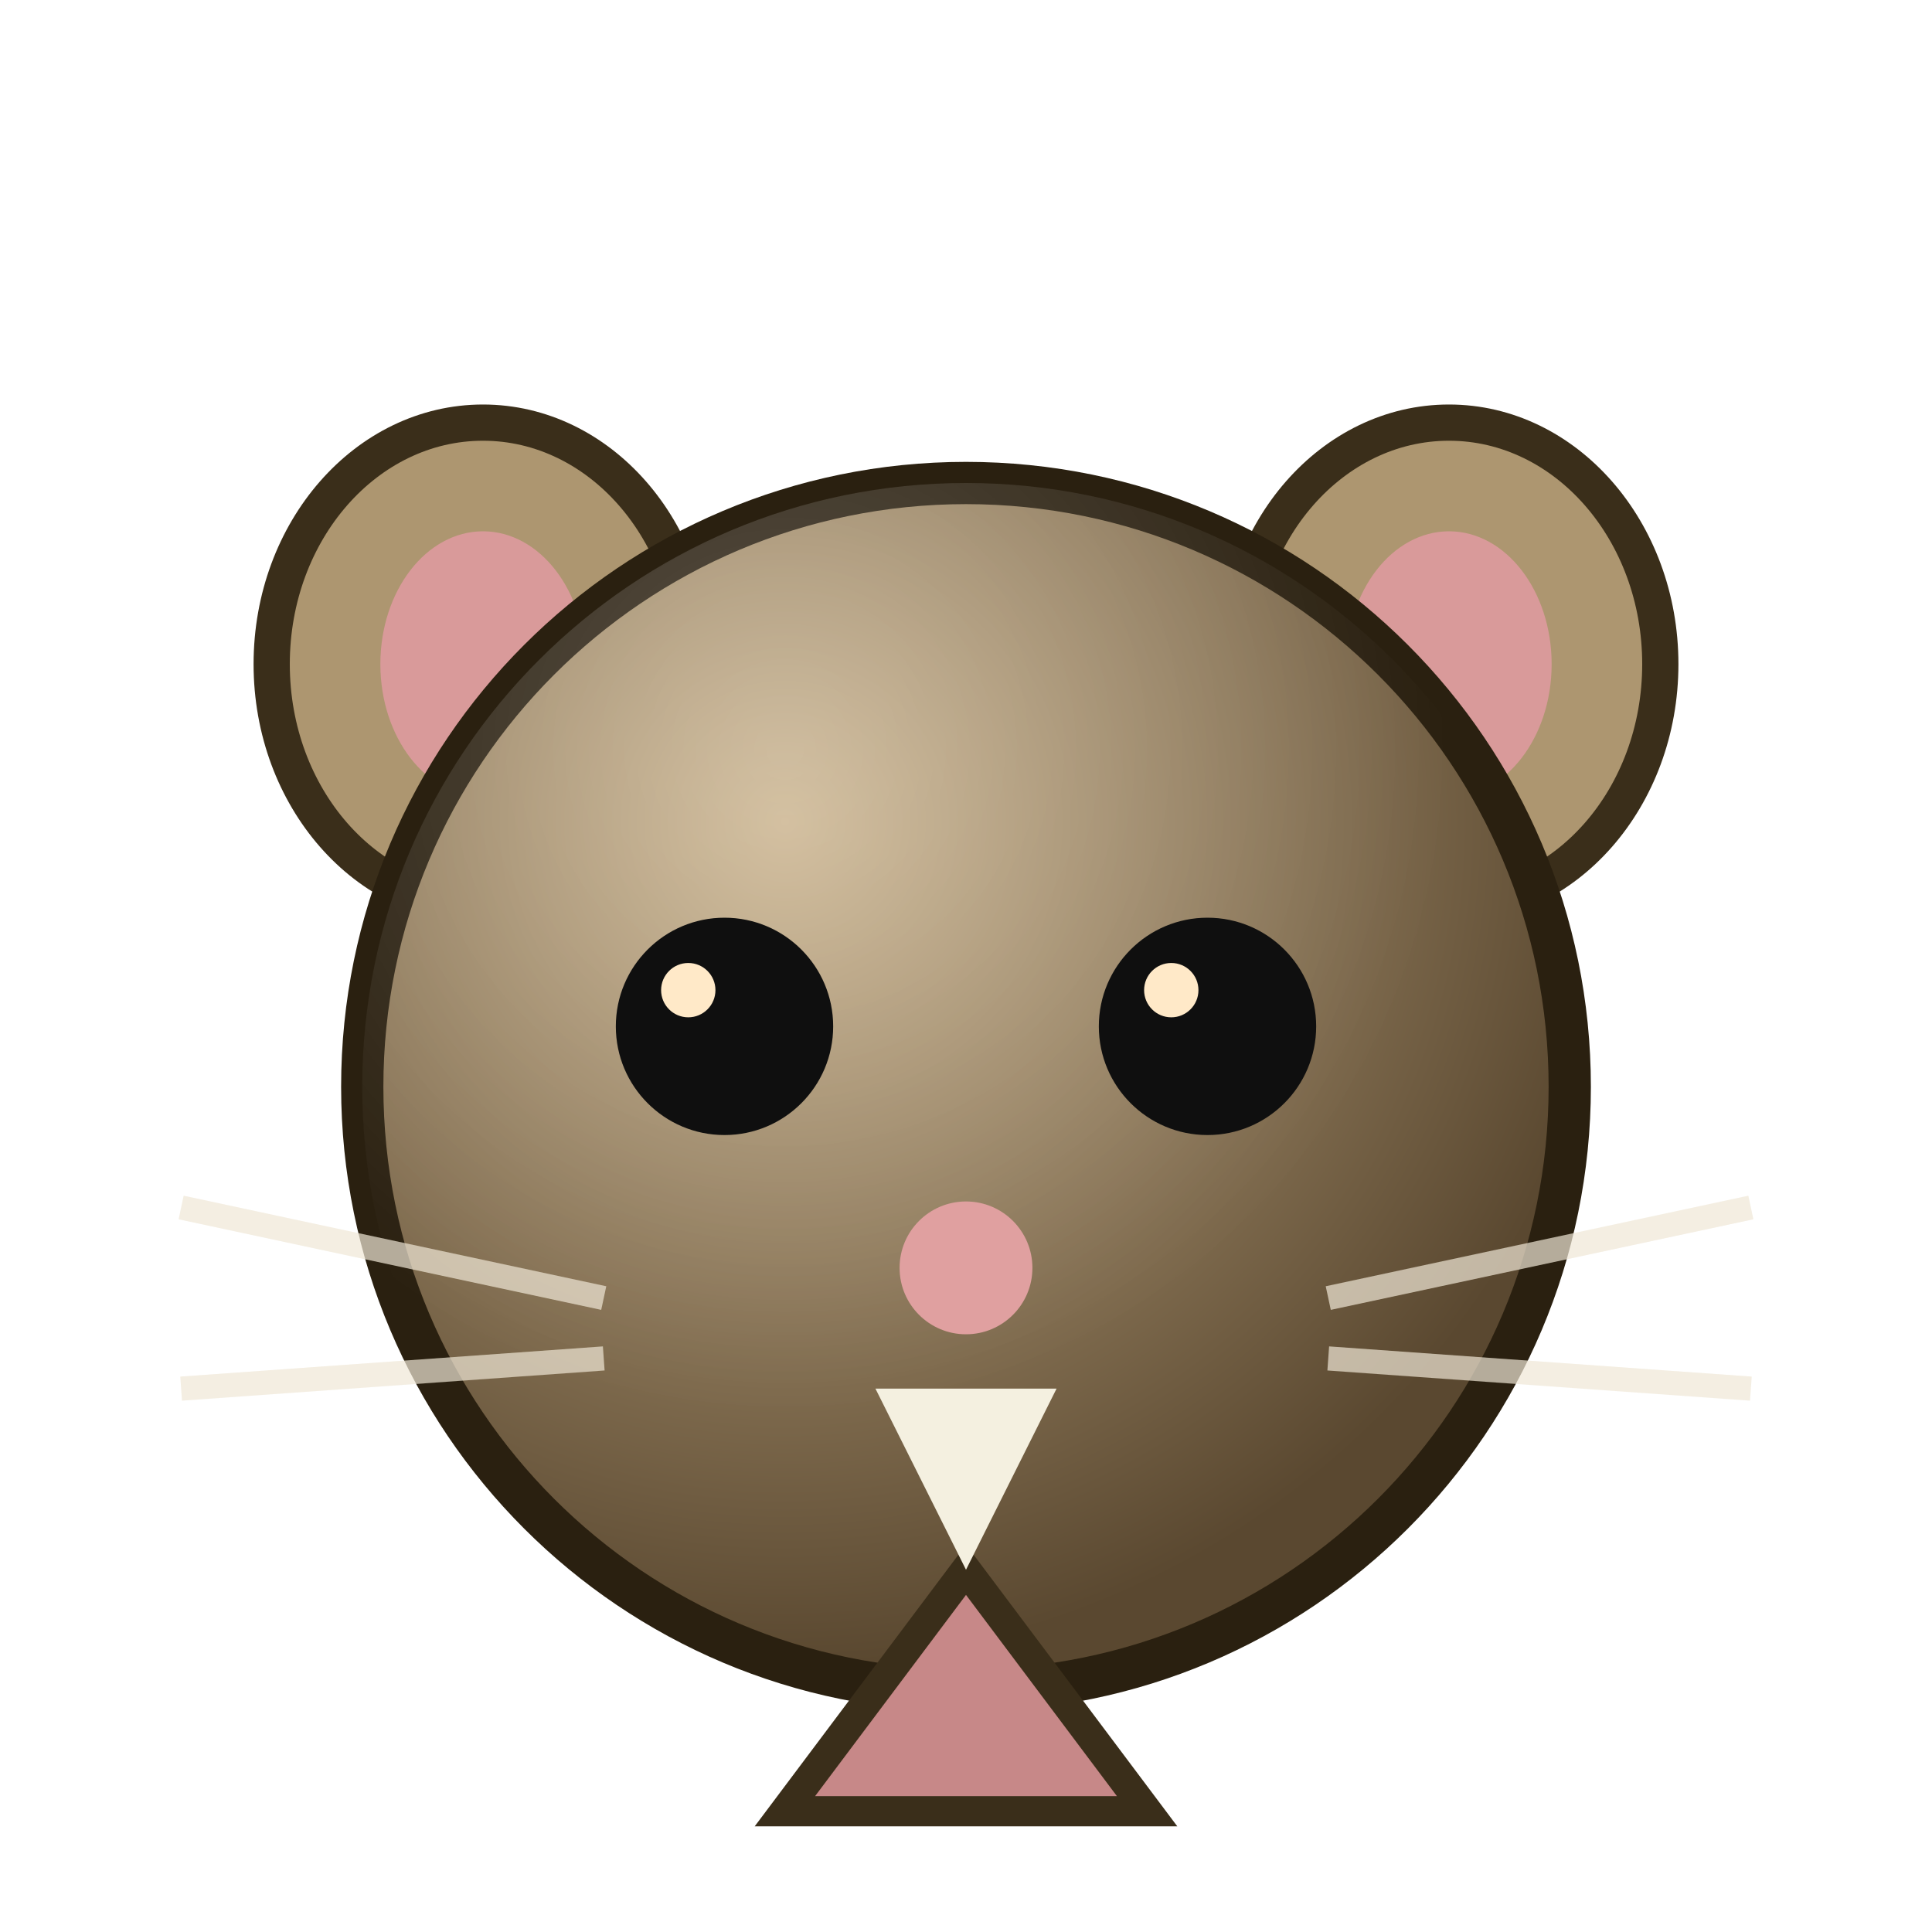
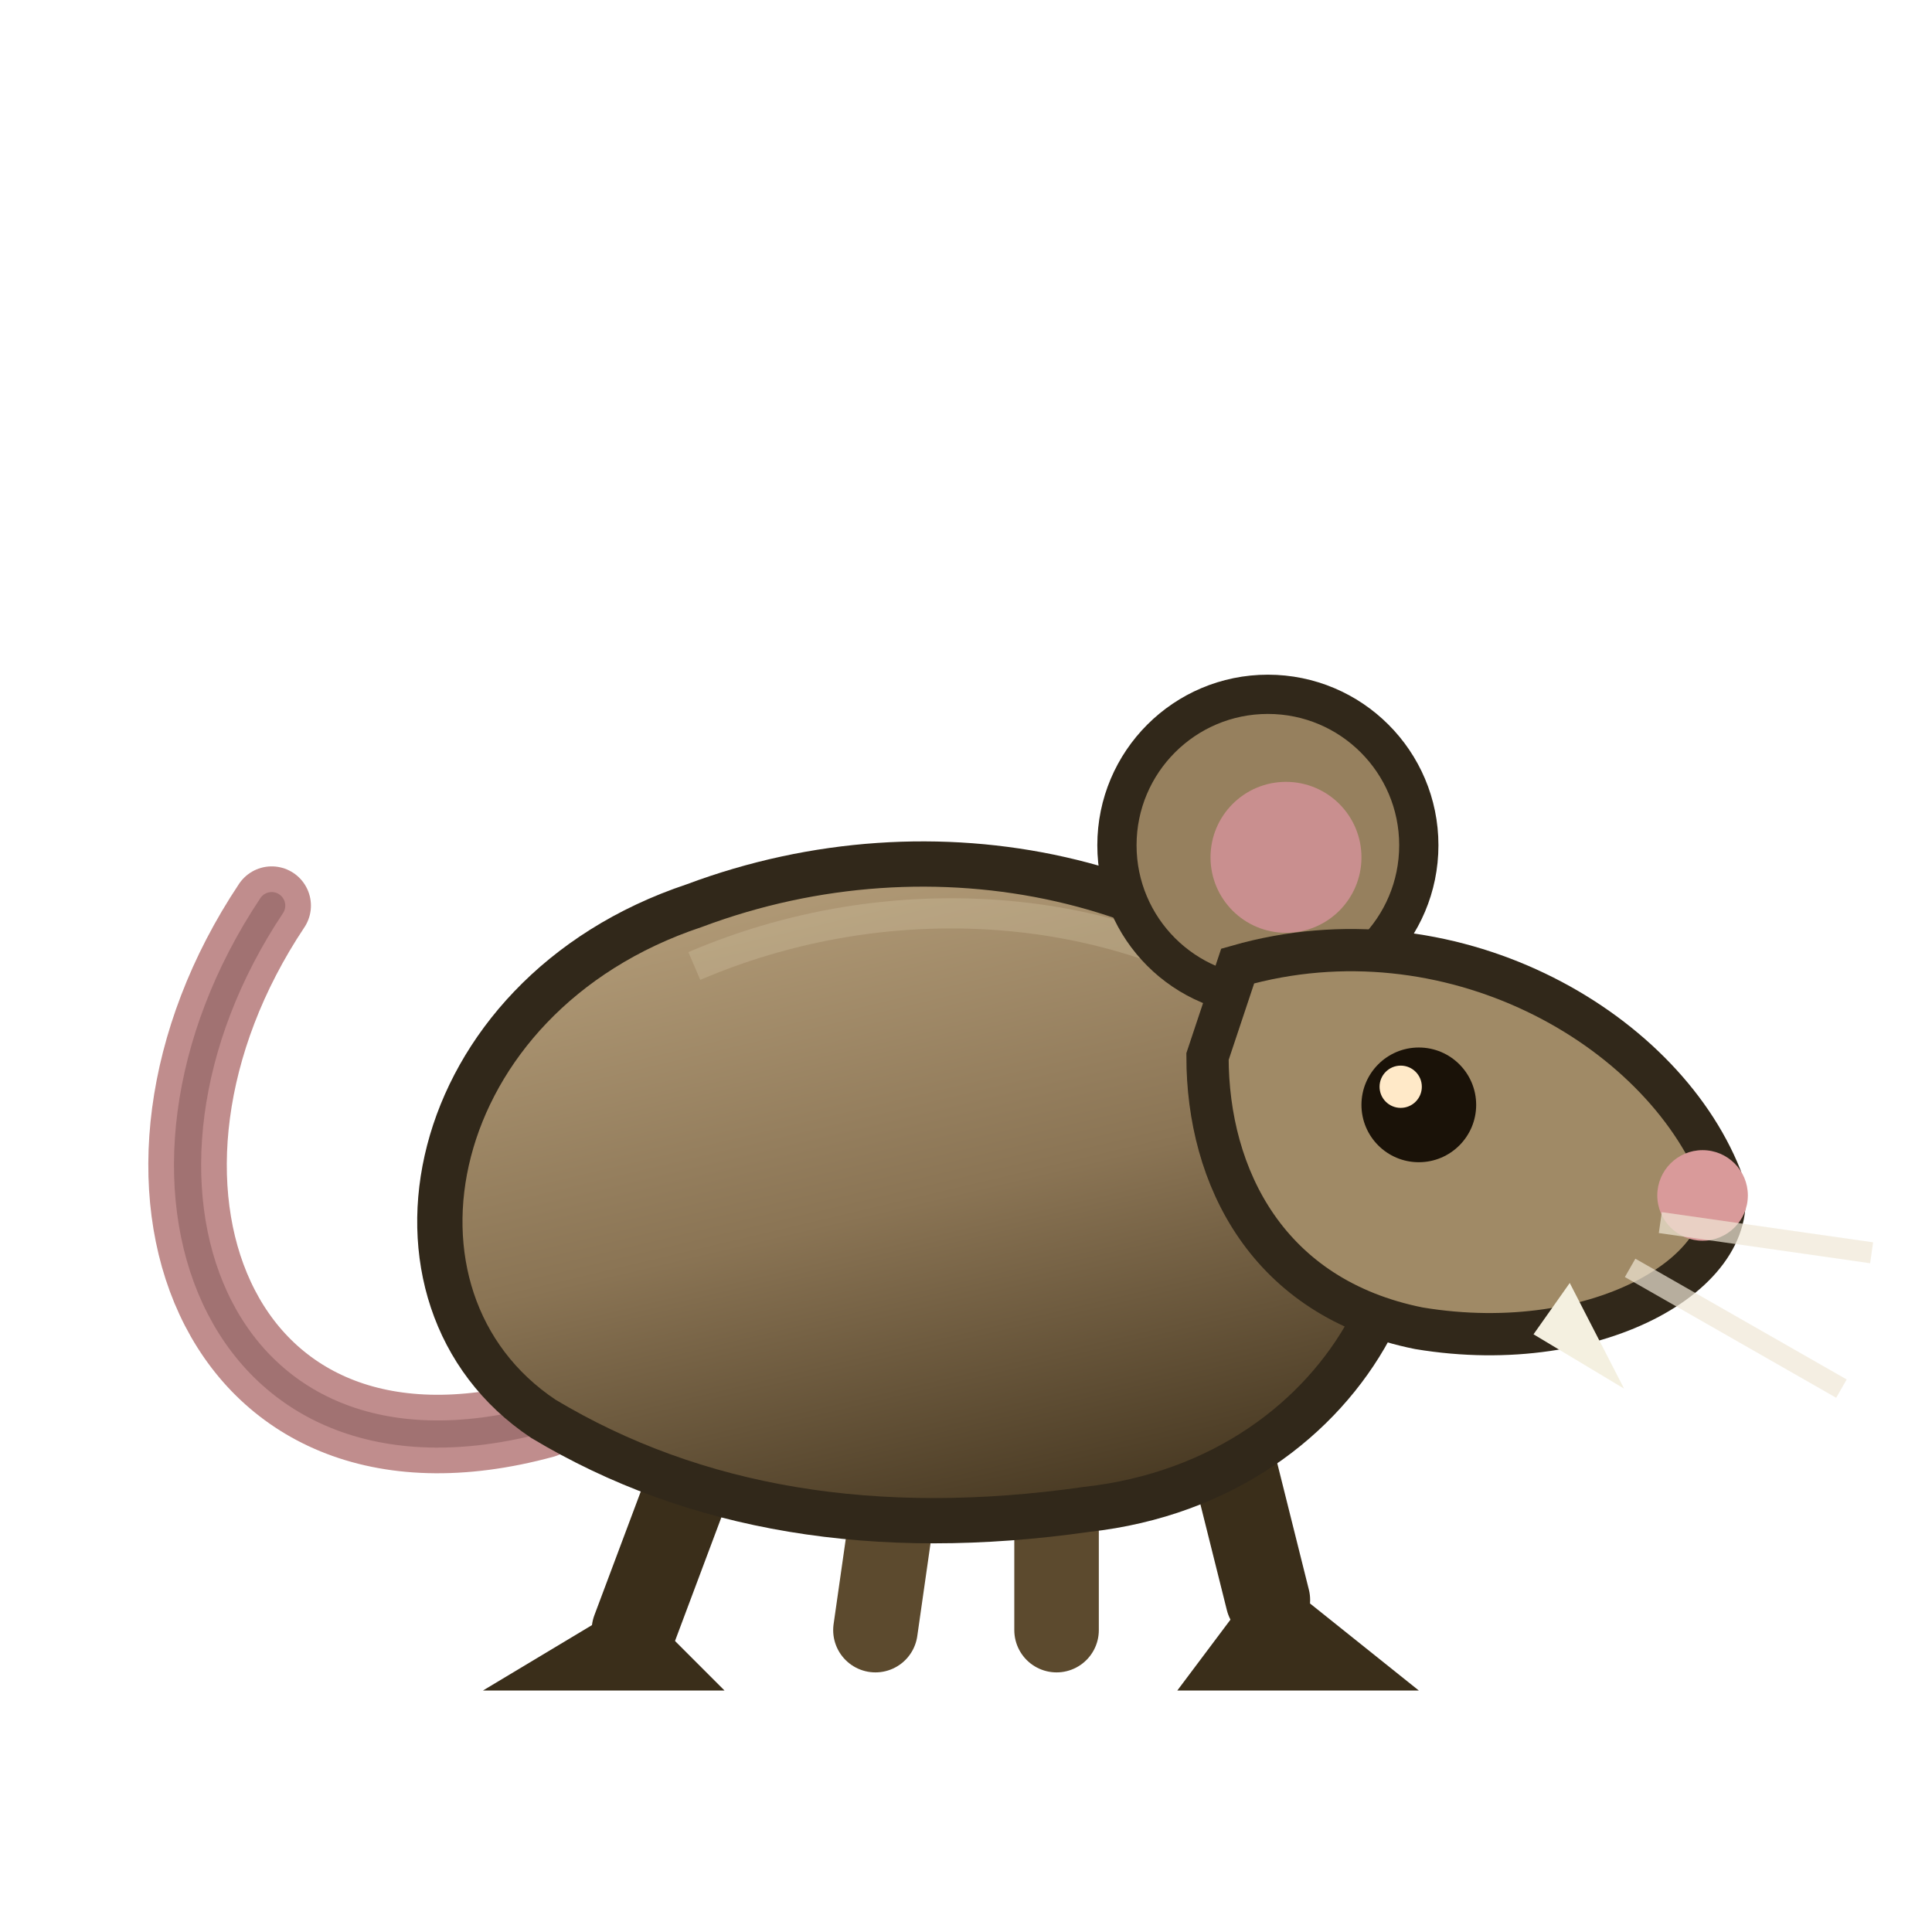
<svg xmlns="http://www.w3.org/2000/svg" viewBox="0 0 64 64">
  <defs>
-     <radialGradient id="skin" cx="35%" cy="28%" r="70%">
-       <stop offset="0%" stop-color="#c9b18a" />
-       <stop offset="100%" stop-color="#5a4830" />
-     </radialGradient>
-     <radialGradient id="gloss" cx="35%" cy="22%" r="55%">
-       <stop offset="0%" stop-color="#ffffff" stop-opacity="0.22" />
-       <stop offset="100%" stop-color="#ffffff" stop-opacity="0" />
-     </radialGradient>
+     <linearGradient id="fur" x1="20%" y1="0%" x2="55%" y2="100%">
+       <stop offset="0%" stop-color="#b7a07c" />
+       <stop offset="55%" stop-color="#8a7454" />
+       <stop offset="100%" stop-color="#4a3b24" />
+     </linearGradient>
  </defs>
-   <ellipse cx="16" cy="22" rx="7" ry="8" fill="#ad9670" stroke="#3a2e1a" stroke-width="1.2" />
-   <ellipse cx="48" cy="22" rx="7" ry="8" fill="#ad9670" stroke="#3a2e1a" stroke-width="1.2" />
-   <ellipse cx="16" cy="22" rx="3.4" ry="4.4" fill="#d99a9a" />
-   <ellipse cx="48" cy="22" rx="3.4" ry="4.4" fill="#d99a9a" />
-   <circle cx="32" cy="36" r="20" fill="url(#skin)" stroke="#2a2010" stroke-width="1.4" />
-   <circle cx="32" cy="36" r="20" fill="url(#gloss)" />
-   <polygon points="32,52 26,60 38,60" fill="#c78888" stroke="#3a2e1a" stroke-width="1" />
-   <circle cx="24" cy="34" r="3.6" fill="#0f0f0f" />
-   <circle cx="40" cy="34" r="3.6" fill="#0f0f0f" />
-   <circle cx="22.8" cy="32.8" r="0.9" fill="#ffe9c8" />
-   <circle cx="38.8" cy="32.8" r="0.9" fill="#ffe9c8" />
-   <circle cx="32" cy="42" r="2.2" fill="#e0a0a0" />
-   <line x1="20" y1="43" x2="6" y2="40" stroke="#efe7d6" stroke-width="0.8" opacity="0.7" />
-   <line x1="20" y1="45" x2="6" y2="46" stroke="#efe7d6" stroke-width="0.8" opacity="0.7" />
-   <line x1="44" y1="43" x2="58" y2="40" stroke="#efe7d6" stroke-width="0.8" opacity="0.7" />
-   <line x1="44" y1="45" x2="58" y2="46" stroke="#efe7d6" stroke-width="0.8" opacity="0.7" />
-   <polygon points="29,46 32,52 35,46" fill="#f4f0e0" />
+   <path d="M18 47 C7 50 3 39 9 30" fill="none" stroke="#c08d8d" stroke-width="2.6" stroke-linecap="round" />
+   <path d="M18 47 C7 50 3 39 9 30" fill="none" stroke="#7d5252" stroke-width="0.9" stroke-linecap="round" opacity="0.45" />
+   <g stroke="#3a2e1a" stroke-width="2.8" stroke-linecap="round">
+     <path d="M24 46 L21 54" />
+     <path d="M40 45 L42 53" />
+   </g>
+   <g fill="#3a2e1a">
+     <path d="M21 53 L16 56 L24 56 Z" />
+     <path d="M42 52 L39 56 L47 56 Z" />
+   </g>
+   <g stroke="#5c4a2e" stroke-width="2.8" stroke-linecap="round">
+     <path d="M30 47 L29 54" />
+     <path d="M35 46 L35 54" />
+   </g>
+   <path d="M18 47 C12 43 14 33 23 30 C31 27 40 29 45 35 C49 40 45 49 36 50 C29 51 23 50 18 47 Z" fill="url(#fur)" stroke="#31281a" stroke-width="1.5" />
+   <path d="M23 32 C30 29 38 30 43 34" fill="none" stroke="#d8c8a8" stroke-width="1" opacity="0.3" />
+   <circle cx="42" cy="28" r="5" fill="#96805e" stroke="#31281a" stroke-width="1.3" />
+   <circle cx="42.6" cy="28.4" r="2.5" fill="#c98f8f" />
+   <path d="M41 32 C48 30 55 34 57 39 C58 42 53 45 47 44 C42 43 40 39 40 35 Z" fill="#a08a66" stroke="#31281a" stroke-width="1.4" />
+   <circle cx="47" cy="36.6" r="1.9" fill="#1a1208" />
+   <circle cx="46.4" cy="36" r="0.7" fill="#ffe9c8" />
+   <circle cx="56.4" cy="39.6" r="1.5" fill="#d99a9a" />
+   <path d="M52 42.5 L53.8 46 L50.8 44.2 Z" fill="#f4f0e0" />
+   <g stroke="#efe7d6" stroke-width="0.7" opacity="0.7">
+     <path d="M54 42 L61 46" />
+     <path d="M55 40.5 L62 41.5" />
+   </g>
</svg>
